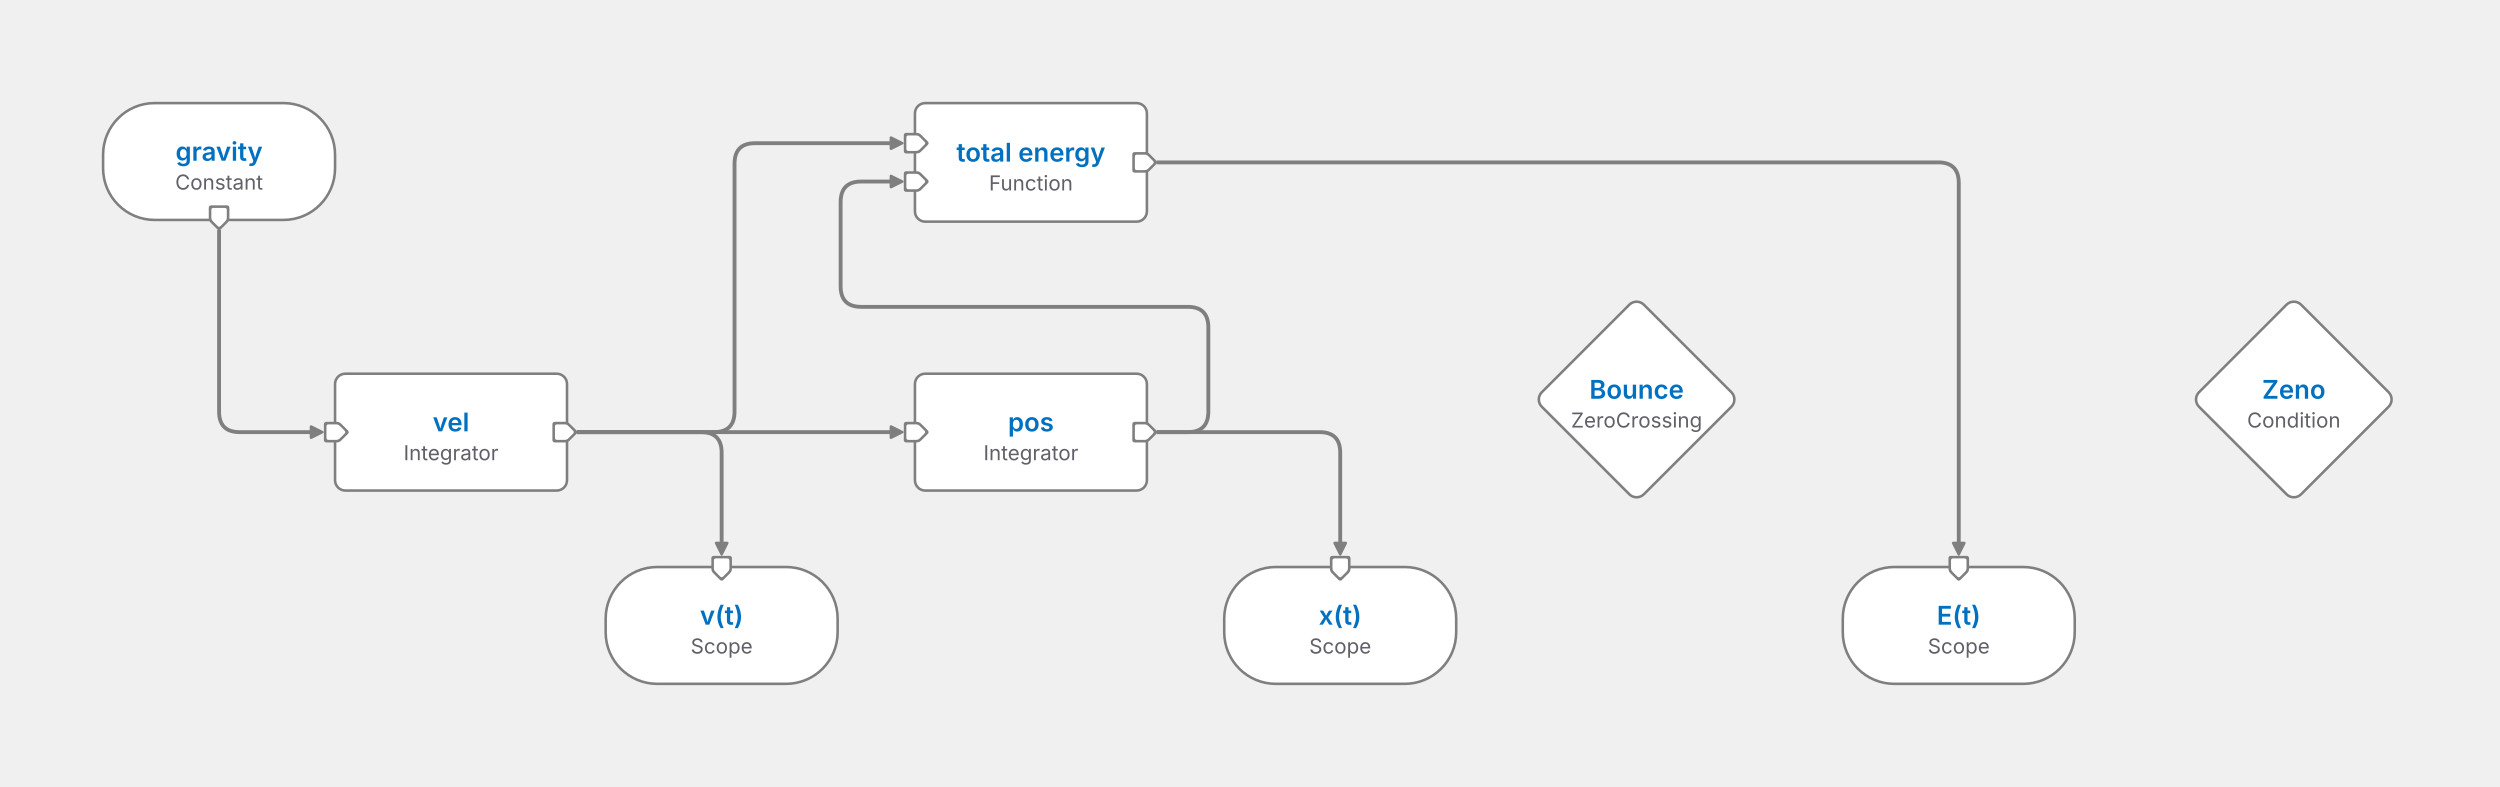
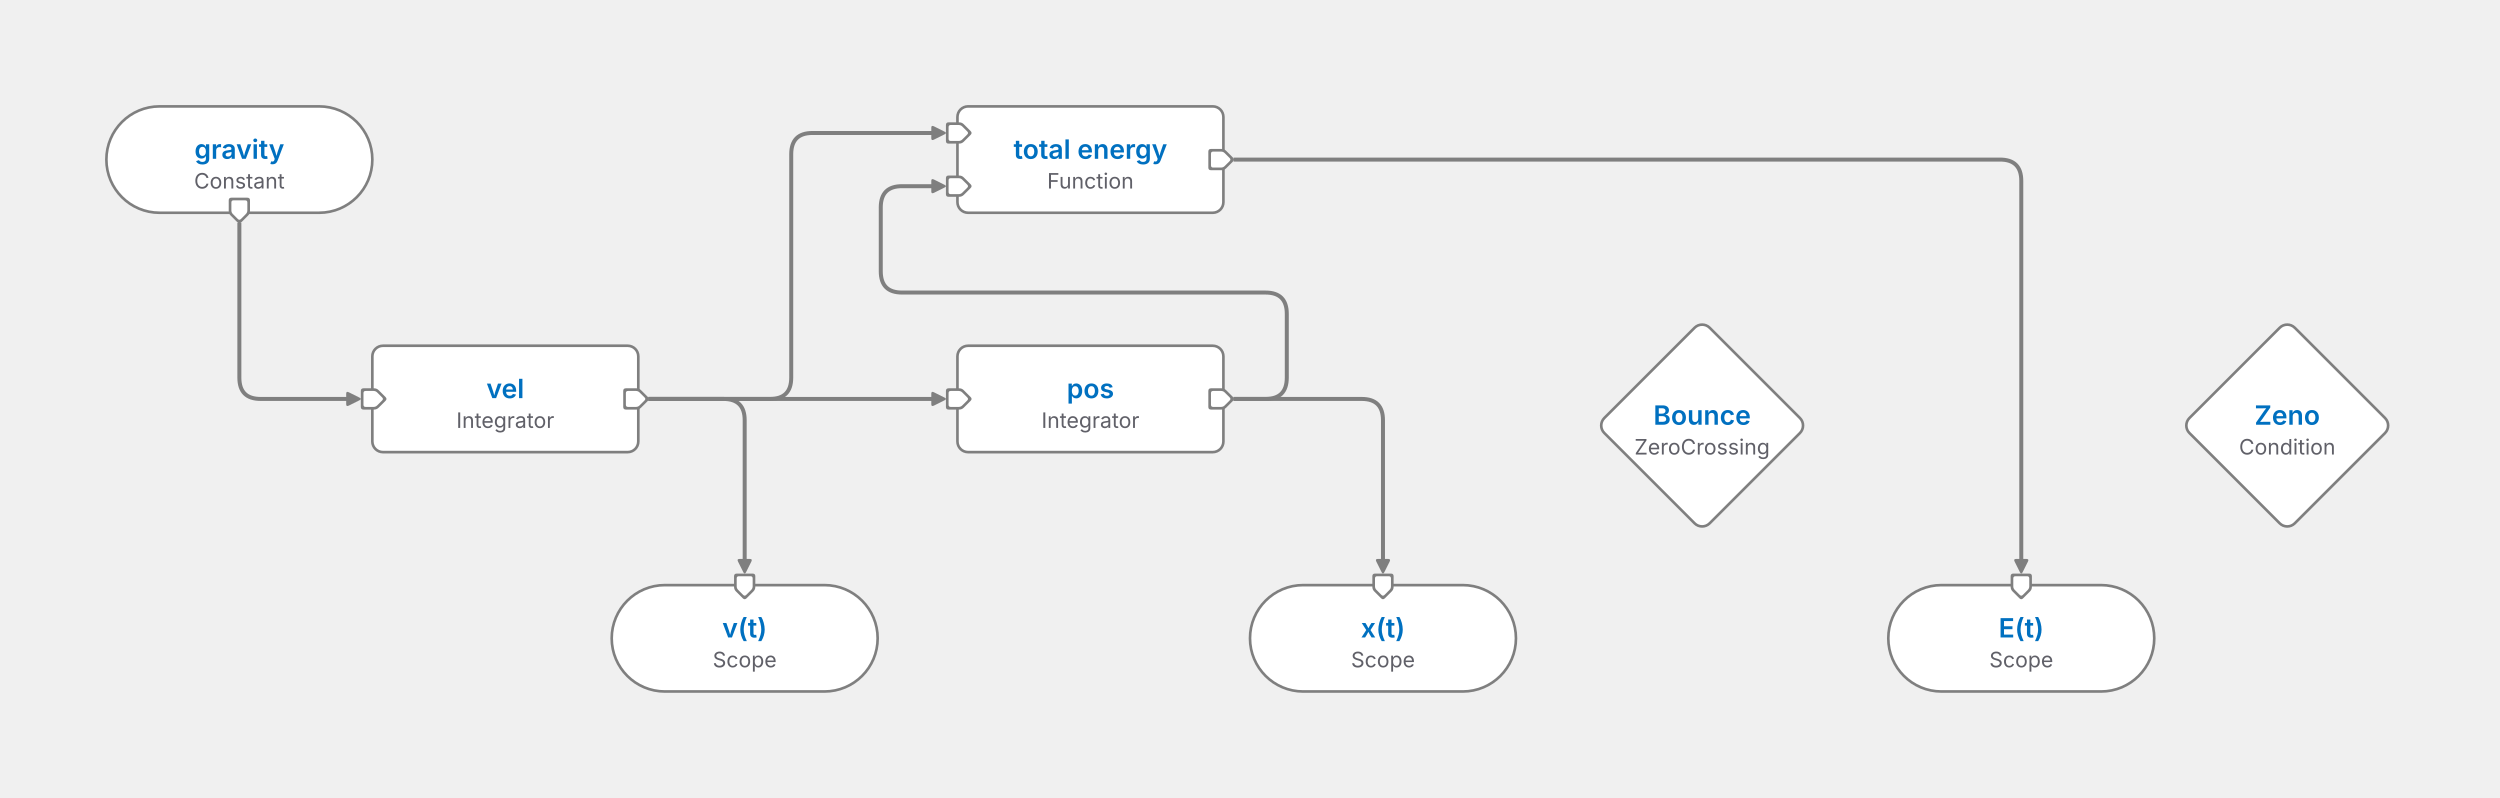
- <svg xmlns="http://www.w3.org/2000/svg" width="970" height="305.333" viewBox="350 110 970 305.333">
+ <svg xmlns="http://www.w3.org/2000/svg" width="940" height="300" viewBox="340 100 940 300">
  <g class="edges">
    <g class="edge">
-       <path d="M435 199.167L435 219.167L 435,269.667Q 435,277.667 443,277.667L451.167 277.667L471.167 277.667" fill="none" stroke="#7F7F7F" stroke-width="1.5" />
-       <g transform="translate(471.1667, 277.6667) rotate(0) translate(5, 0)">
+       <path d="M430 183.833L430 203.833L 430,242Q 430,250 438,250L451.167 250L471.167 250" fill="none" stroke="#7F7F7F" stroke-width="1.5" />
+       <g transform="translate(471.1667, 250) rotate(0) translate(5, 0)">
        <path d="M -5 -2.5 L -1 -0.5 Q 0 0 -1 0.5 L -5 2.5 Q -6 3 -6 2 L -6 -2 Q -6 -3 -5 -2.5 Z" fill="#7F7F7F" />
      </g>
    </g>
    <g class="edge">
-       <path d="M573.833 277.667L593.833 277.667L635 277.667L635 277.667L676.167 277.667L696.167 277.667" fill="none" stroke="#7F7F7F" stroke-width="1.5" />
-       <g transform="translate(696.1667, 277.6667) rotate(0) translate(5, 0)">
+       <path d="M583.834 250L603.834 250L637.5 250L637.5 250L671.167 250L691.167 250" fill="none" stroke="#7F7F7F" stroke-width="1.5" />
+       <g transform="translate(691.1666, 250) rotate(0) translate(5, 0)">
        <path d="M -5 -2.5 L -1 -0.5 Q 0 0 -1 0.5 L -5 2.5 Q -6 3 -6 2 L -6 -2 Q -6 -3 -5 -2.5 Z" fill="#7F7F7F" />
      </g>
    </g>
    <g class="edge">
-       <path d="M798.833 277.667L818.833 277.667L 862,277.667Q 870,277.667 870,285.667L870 301.167L870 321.167" fill="none" stroke="#7F7F7F" stroke-width="1.5" />
-       <g transform="translate(870, 321.1667) rotate(90) translate(5, 0)">
+       <path d="M803.834 250L823.834 250L 852,250Q 860,250 860,258L860 291.167L860 311.167" fill="none" stroke="#7F7F7F" stroke-width="1.5" />
+       <g transform="translate(860.0001, 311.1666) rotate(90) translate(5, 0)">
        <path d="M -5 -2.5 L -1 -0.5 Q 0 0 -1 0.5 L -5 2.5 Q -6 3 -6 2 L -6 -2 Q -6 -3 -5 -2.5 Z" fill="#7F7F7F" />
      </g>
    </g>
    <g class="edge">
-       <path d="M573.833 277.667L593.833 277.667L 622,277.667Q 630,277.667 630,285.667L630 301.167L630 321.167" fill="none" stroke="#7F7F7F" stroke-width="1.5" />
-       <g transform="translate(630, 321.1667) rotate(90) translate(5, 0)">
+       <path d="M583.834 250L603.834 250L 612,250Q 620,250 620,258L620 291.167L620 311.167" fill="none" stroke="#7F7F7F" stroke-width="1.5" />
+       <g transform="translate(620.0002, 311.1666) rotate(90) translate(5, 0)">
        <path d="M -5 -2.5 L -1 -0.5 Q 0 0 -1 0.5 L -5 2.5 Q -6 3 -6 2 L -6 -2 Q -6 -3 -5 -2.5 Z" fill="#7F7F7F" />
      </g>
    </g>
    <g class="edge">
-       <path d="M573.833 277.667L593.833 277.667L 627,277.667Q 635,277.667 635,269.667L 635,173.552Q 635,165.552 643,165.552L676.167 165.552L696.167 165.552" fill="none" stroke="#7F7F7F" stroke-width="1.5" />
-       <g transform="translate(696.1667, 165.5521) rotate(0) translate(5, 0)">
+       <path d="M583.834 250L603.834 250L 629.5,250Q 637.5,250 637.5,242L 637.5,158Q 637.5,150 645.5,150L671.167 150L691.167 150" fill="none" stroke="#7F7F7F" stroke-width="1.5" />
+       <g transform="translate(691.1666, 150) rotate(0) translate(5, 0)">
        <path d="M -5 -2.5 L -1 -0.5 Q 0 0 -1 0.5 L -5 2.5 Q -6 3 -6 2 L -6 -2 Q -6 -3 -5 -2.5 Z" fill="#7F7F7F" />
      </g>
    </g>
    <g class="edge">
-       <path d="M798.833 277.667L 810.833,277.667Q 818.833,277.667 818.833,269.667L 818.833,237.052Q 818.833,229.052 810.833,229.052L 684.167,229.052Q 676.167,229.052 676.167,221.052L 676.167,188.438Q 676.167,180.438 684.167,180.438L696.167 180.438" fill="none" stroke="#7F7F7F" stroke-width="1.5" />
-       <g transform="translate(696.1667, 180.4375) rotate(0) translate(5, 0)">
+       <path d="M803.834 250L 815.834,250Q 823.834,250 823.834,242L 823.834,218Q 823.834,210 815.834,210L 679.167,210Q 671.167,210 671.167,202L 671.167,178Q 671.167,170 679.167,170L691.167 170" fill="none" stroke="#7F7F7F" stroke-width="1.5" />
+       <g transform="translate(691.1666, 170.0001) rotate(0) translate(5, 0)">
        <path d="M -5 -2.5 L -1 -0.5 Q 0 0 -1 0.5 L -5 2.5 Q -6 3 -6 2 L -6 -2 Q -6 -3 -5 -2.5 Z" fill="#7F7F7F" />
      </g>
    </g>
    <g class="edge">
-       <path d="M798.833 173L818.833 173L 1102,173Q 1110,173 1110,181L1110 301.167L1110 321.167" fill="none" stroke="#7F7F7F" stroke-width="1.5" />
-       <g transform="translate(1110, 321.1667) rotate(90) translate(5, 0)">
+       <path d="M803.834 160L823.834 160L 1092,160Q 1100,160 1100,168L1100 291.167L1100 311.167" fill="none" stroke="#7F7F7F" stroke-width="1.5" />
+       <g transform="translate(1100, 311.1666) rotate(90) translate(5, 0)">
        <path d="M -5 -2.5 L -1 -0.5 Q 0 0 -1 0.5 L -5 2.5 Q -6 3 -6 2 L -6 -2 Q -6 -3 -5 -2.5 Z" fill="#7F7F7F" />
      </g>
    </g>
  </g>
  <g class="events">
    <g class="event" data-id="1455e789-9e7d-4139-8a4e-896feecff3d3">
-       <rect x="957" y="237" width="56" height="56" rx="4" fill="#ffffff" transform="rotate(45 985 265)" />
-       <rect x="957" y="237" width="56" height="56" rx="4" fill="none" stroke="#7F7F7F" stroke-width="1" transform="rotate(45 985 265)" />
-       <text x="985" y="261" text-anchor="middle" dominant-baseline="middle" fill="#0070C0" font-size="10" font-weight="600" font-family="system-ui, -apple-system, sans-serif">Bounce</text>
-       <text x="985" y="273" text-anchor="middle" dominant-baseline="middle" fill="#606068" font-size="8" font-family="system-ui, -apple-system, sans-serif">ZeroCrossing</text>
+       <rect x="952" y="232" width="56" height="56" rx="4" fill="#ffffff" transform="rotate(45 980 260)" />
+       <rect x="952" y="232" width="56" height="56" rx="4" fill="none" stroke="#7F7F7F" stroke-width="1" transform="rotate(45 980 260)" />
+       <text x="980" y="256" text-anchor="middle" dominant-baseline="middle" fill="#0070C0" font-size="10" font-weight="600" font-family="system-ui, -apple-system, sans-serif">Bounce</text>
+       <text x="980" y="268" text-anchor="middle" dominant-baseline="middle" fill="#606068" font-size="8" font-family="system-ui, -apple-system, sans-serif">ZeroCrossing</text>
    </g>
    <g class="event" data-id="eda13d11-f264-4861-ba54-e17c48884905">
-       <rect x="1212" y="237" width="56" height="56" rx="4" fill="#ffffff" transform="rotate(45 1240 265)" />
-       <rect x="1212" y="237" width="56" height="56" rx="4" fill="none" stroke="#7F7F7F" stroke-width="1" transform="rotate(45 1240 265)" />
-       <text x="1240" y="261" text-anchor="middle" dominant-baseline="middle" fill="#0070C0" font-size="10" font-weight="600" font-family="system-ui, -apple-system, sans-serif">Zeno</text>
-       <text x="1240" y="273" text-anchor="middle" dominant-baseline="middle" fill="#606068" font-size="8" font-family="system-ui, -apple-system, sans-serif">Condition</text>
+       <rect x="1172" y="232" width="56" height="56" rx="4" fill="#ffffff" transform="rotate(45 1200 260)" />
+       <rect x="1172" y="232" width="56" height="56" rx="4" fill="none" stroke="#7F7F7F" stroke-width="1" transform="rotate(45 1200 260)" />
+       <text x="1200" y="256" text-anchor="middle" dominant-baseline="middle" fill="#0070C0" font-size="10" font-weight="600" font-family="system-ui, -apple-system, sans-serif">Zeno</text>
+       <text x="1200" y="268" text-anchor="middle" dominant-baseline="middle" fill="#606068" font-size="8" font-family="system-ui, -apple-system, sans-serif">Condition</text>
    </g>
  </g>
  <g class="nodes">
    <g class="node" data-id="1642f372-0929-4a73-a786-11a5a9b2ce0b">
-       <rect x="705" y="255" width="90" height="45.333" rx="4" fill="#ffffff" />
-       <rect x="705" y="255" width="90" height="45.333" rx="4" fill="none" stroke="#7F7F7F" stroke-width="1" />
-       <text x="750" y="273.667" text-anchor="middle" dominant-baseline="middle" fill="#0070C0" font-size="10" font-weight="600" font-family="system-ui, -apple-system, sans-serif">pos</text>
-       <text x="750" y="285.667" text-anchor="middle" dominant-baseline="middle" fill="#606068" font-size="8" font-family="system-ui, -apple-system, sans-serif">Integrator</text>
-       <g transform="translate(700.67, 273.67)">
+       <rect x="700" y="230" width="100" height="40" rx="4" fill="#ffffff" />
+       <rect x="700" y="230" width="100" height="40" rx="4" fill="none" stroke="#7F7F7F" stroke-width="1" />
+       <text x="750" y="246" text-anchor="middle" dominant-baseline="middle" fill="#0070C0" font-size="10" font-weight="600" font-family="system-ui, -apple-system, sans-serif">pos</text>
+       <text x="750" y="258" text-anchor="middle" dominant-baseline="middle" fill="#606068" font-size="8" font-family="system-ui, -apple-system, sans-serif">Integrator</text>
+       <g transform="translate(695.67, 246.00)">
        <path d="M 1.00 0.00 L 5.00 0.00 Q 6.00 0.00 6.71 0.71 L 9.29 3.29 Q 10.00 4.00 9.29 4.71 L 6.71 7.29 Q 6.00 8.00 5.00 8.00 L 1.00 8.00 Q 0.00 8.00 0.00 7.00 L 0.00 1.00 Q 0.00 0.00 1.00 0.00 Z" fill="#7F7F7F" />
        <path d="M 0.80 0.00 L 3.79 0.00 Q 4.59 0.00 5.15 0.57 L 7.02 2.43 Q 7.59 3.00 7.02 3.57 L 5.15 5.43 Q 4.59 6.00 3.79 6.00 L 0.80 6.00 Q 0.00 6.00 0.00 5.20 L 0.00 0.80 Q 0.00 0.00 0.80 0.00 Z" fill="#ffffff" transform="translate(1, 1)" />
      </g>
-       <g transform="translate(789.33, 273.67)">
+       <g transform="translate(794.33, 246.00)">
        <path d="M 1.00 0.00 L 5.00 0.00 Q 6.00 0.00 6.71 0.71 L 9.29 3.29 Q 10.00 4.00 9.29 4.71 L 6.71 7.29 Q 6.00 8.00 5.00 8.00 L 1.00 8.00 Q 0.00 8.00 0.00 7.00 L 0.00 1.00 Q 0.00 0.00 1.00 0.00 Z" fill="#7F7F7F" />
        <path d="M 0.80 0.00 L 3.79 0.00 Q 4.59 0.00 5.15 0.57 L 7.02 2.43 Q 7.59 3.00 7.02 3.57 L 5.15 5.43 Q 4.59 6.00 3.79 6.00 L 0.80 6.00 Q 0.00 6.00 0.00 5.20 L 0.00 0.80 Q 0.00 0.00 0.80 0.00 Z" fill="#ffffff" transform="translate(1, 1)" />
      </g>
    </g>
    <g class="node" data-id="d6b8ebf1-173b-4f71-a160-d86545a80cb9">
-       <rect x="480" y="255" width="90" height="45.333" rx="4" fill="#ffffff" />
-       <rect x="480" y="255" width="90" height="45.333" rx="4" fill="none" stroke="#7F7F7F" stroke-width="1" />
-       <text x="525" y="273.667" text-anchor="middle" dominant-baseline="middle" fill="#0070C0" font-size="10" font-weight="600" font-family="system-ui, -apple-system, sans-serif">vel</text>
-       <text x="525" y="285.667" text-anchor="middle" dominant-baseline="middle" fill="#606068" font-size="8" font-family="system-ui, -apple-system, sans-serif">Integrator</text>
-       <g transform="translate(475.67, 273.67)">
+       <rect x="480" y="230" width="100" height="40" rx="4" fill="#ffffff" />
+       <rect x="480" y="230" width="100" height="40" rx="4" fill="none" stroke="#7F7F7F" stroke-width="1" />
+       <text x="530" y="246" text-anchor="middle" dominant-baseline="middle" fill="#0070C0" font-size="10" font-weight="600" font-family="system-ui, -apple-system, sans-serif">vel</text>
+       <text x="530" y="258" text-anchor="middle" dominant-baseline="middle" fill="#606068" font-size="8" font-family="system-ui, -apple-system, sans-serif">Integrator</text>
+       <g transform="translate(475.67, 246.00)">
        <path d="M 1.00 0.00 L 5.00 0.00 Q 6.00 0.00 6.71 0.71 L 9.29 3.29 Q 10.00 4.00 9.29 4.71 L 6.71 7.29 Q 6.00 8.00 5.00 8.00 L 1.00 8.00 Q 0.00 8.00 0.00 7.00 L 0.00 1.00 Q 0.00 0.00 1.00 0.00 Z" fill="#7F7F7F" />
        <path d="M 0.80 0.00 L 3.79 0.00 Q 4.59 0.00 5.15 0.57 L 7.02 2.43 Q 7.59 3.00 7.02 3.57 L 5.15 5.43 Q 4.59 6.00 3.79 6.00 L 0.80 6.00 Q 0.00 6.00 0.00 5.20 L 0.00 0.80 Q 0.00 0.00 0.80 0.00 Z" fill="#ffffff" transform="translate(1, 1)" />
      </g>
-       <g transform="translate(564.33, 273.67)">
+       <g transform="translate(574.33, 246.00)">
        <path d="M 1.00 0.00 L 5.00 0.00 Q 6.00 0.00 6.71 0.71 L 9.29 3.29 Q 10.00 4.00 9.29 4.71 L 6.71 7.29 Q 6.00 8.00 5.00 8.00 L 1.00 8.00 Q 0.00 8.00 0.00 7.00 L 0.00 1.00 Q 0.00 0.00 1.00 0.00 Z" fill="#7F7F7F" />
        <path d="M 0.80 0.00 L 3.79 0.00 Q 4.59 0.00 5.15 0.57 L 7.02 2.43 Q 7.59 3.00 7.02 3.57 L 5.15 5.43 Q 4.59 6.00 3.79 6.00 L 0.80 6.00 Q 0.00 6.00 0.00 5.20 L 0.00 0.80 Q 0.00 0.00 0.80 0.00 Z" fill="#ffffff" transform="translate(1, 1)" />
      </g>
    </g>
    <g class="node" data-id="c76c21f3-21cd-453e-9437-8e8af946d1c7">
-       <rect x="825" y="330" width="90" height="45.333" rx="20" fill="#ffffff" />
-       <rect x="825" y="330" width="90" height="45.333" rx="20" fill="none" stroke="#7F7F7F" stroke-width="1" />
-       <text x="870" y="348.667" text-anchor="middle" dominant-baseline="middle" fill="#0070C0" font-size="10" font-weight="600" font-family="system-ui, -apple-system, sans-serif">x(t)</text>
-       <text x="870" y="360.667" text-anchor="middle" dominant-baseline="middle" fill="#606068" font-size="8" font-family="system-ui, -apple-system, sans-serif">Scope</text>
-       <g transform="translate(866.00, 325.67)">
+       <rect x="810" y="320" width="100" height="40" rx="20" fill="#ffffff" />
+       <rect x="810" y="320" width="100" height="40" rx="20" fill="none" stroke="#7F7F7F" stroke-width="1" />
+       <text x="860" y="336" text-anchor="middle" dominant-baseline="middle" fill="#0070C0" font-size="10" font-weight="600" font-family="system-ui, -apple-system, sans-serif">x(t)</text>
+       <text x="860" y="348" text-anchor="middle" dominant-baseline="middle" fill="#606068" font-size="8" font-family="system-ui, -apple-system, sans-serif">Scope</text>
+       <g transform="translate(856.00, 315.67)">
        <path d="M 1.00 0.00 L 7.00 0.00 Q 8.00 0.00 8.00 1.00 L 8.00 5.00 Q 8.00 6.00 7.29 6.71 L 4.71 9.29 Q 4.00 10.00 3.29 9.29 L 0.71 6.71 Q 0.00 6.00 0.00 5.00 L 0.00 1.00 Q 0.00 0.00 1.00 0.00 Z" fill="#7F7F7F" />
        <path d="M 0.80 0.00 L 5.20 0.00 Q 6.00 0.00 6.00 0.80 L 6.00 3.79 Q 6.00 4.59 5.43 5.15 L 3.57 7.02 Q 3.00 7.59 2.43 7.02 L 0.57 5.15 Q 0.00 4.59 0.00 3.79 L 0.00 0.80 Q 0.00 0.00 0.80 0.00 Z" fill="#ffffff" transform="translate(1, 1)" />
      </g>
    </g>
    <g class="node" data-id="49a2f6d3-5327-485a-8f1b-b98a3d425a57">
-       <rect x="390" y="150" width="90" height="45.333" rx="20" fill="#ffffff" />
-       <rect x="390" y="150" width="90" height="45.333" rx="20" fill="none" stroke="#7F7F7F" stroke-width="1" />
-       <text x="435" y="168.667" text-anchor="middle" dominant-baseline="middle" fill="#0070C0" font-size="10" font-weight="600" font-family="system-ui, -apple-system, sans-serif">gravity</text>
-       <text x="435" y="180.667" text-anchor="middle" dominant-baseline="middle" fill="#606068" font-size="8" font-family="system-ui, -apple-system, sans-serif">Constant</text>
-       <g transform="translate(431.00, 189.67)">
+       <rect x="380" y="140" width="100" height="40" rx="20" fill="#ffffff" />
+       <rect x="380" y="140" width="100" height="40" rx="20" fill="none" stroke="#7F7F7F" stroke-width="1" />
+       <text x="430" y="156" text-anchor="middle" dominant-baseline="middle" fill="#0070C0" font-size="10" font-weight="600" font-family="system-ui, -apple-system, sans-serif">gravity</text>
+       <text x="430" y="168" text-anchor="middle" dominant-baseline="middle" fill="#606068" font-size="8" font-family="system-ui, -apple-system, sans-serif">Constant</text>
+       <g transform="translate(426.00, 174.33)">
        <path d="M 1.00 0.00 L 7.00 0.00 Q 8.00 0.00 8.00 1.00 L 8.00 5.00 Q 8.00 6.00 7.29 6.71 L 4.71 9.29 Q 4.00 10.00 3.29 9.29 L 0.71 6.71 Q 0.00 6.00 0.00 5.00 L 0.00 1.00 Q 0.00 0.00 1.00 0.00 Z" fill="#7F7F7F" />
        <path d="M 0.80 0.00 L 5.20 0.00 Q 6.00 0.00 6.00 0.80 L 6.00 3.79 Q 6.00 4.59 5.43 5.15 L 3.57 7.02 Q 3.00 7.59 2.43 7.02 L 0.57 5.15 Q 0.00 4.59 0.00 3.79 L 0.00 0.80 Q 0.00 0.00 0.80 0.00 Z" fill="#ffffff" transform="translate(1, 1)" />
      </g>
    </g>
    <g class="node" data-id="d73713d6-eb61-442e-a69b-c4d168180ef4">
-       <rect x="585" y="330" width="90" height="45.333" rx="20" fill="#ffffff" />
-       <rect x="585" y="330" width="90" height="45.333" rx="20" fill="none" stroke="#7F7F7F" stroke-width="1" />
-       <text x="630" y="348.667" text-anchor="middle" dominant-baseline="middle" fill="#0070C0" font-size="10" font-weight="600" font-family="system-ui, -apple-system, sans-serif">v(t)</text>
-       <text x="630" y="360.667" text-anchor="middle" dominant-baseline="middle" fill="#606068" font-size="8" font-family="system-ui, -apple-system, sans-serif">Scope</text>
-       <g transform="translate(626.00, 325.67)">
+       <rect x="570" y="320" width="100" height="40" rx="20" fill="#ffffff" />
+       <rect x="570" y="320" width="100" height="40" rx="20" fill="none" stroke="#7F7F7F" stroke-width="1" />
+       <text x="620" y="336" text-anchor="middle" dominant-baseline="middle" fill="#0070C0" font-size="10" font-weight="600" font-family="system-ui, -apple-system, sans-serif">v(t)</text>
+       <text x="620" y="348" text-anchor="middle" dominant-baseline="middle" fill="#606068" font-size="8" font-family="system-ui, -apple-system, sans-serif">Scope</text>
+       <g transform="translate(616.00, 315.67)">
        <path d="M 1.00 0.00 L 7.00 0.00 Q 8.00 0.00 8.00 1.00 L 8.00 5.00 Q 8.00 6.00 7.29 6.71 L 4.71 9.29 Q 4.00 10.00 3.29 9.29 L 0.71 6.71 Q 0.00 6.00 0.00 5.00 L 0.00 1.00 Q 0.00 0.00 1.00 0.00 Z" fill="#7F7F7F" />
        <path d="M 0.80 0.00 L 5.20 0.00 Q 6.00 0.00 6.00 0.80 L 6.00 3.79 Q 6.00 4.59 5.43 5.15 L 3.57 7.02 Q 3.00 7.59 2.43 7.02 L 0.57 5.15 Q 0.00 4.59 0.00 3.79 L 0.00 0.80 Q 0.00 0.00 0.80 0.00 Z" fill="#ffffff" transform="translate(1, 1)" />
      </g>
    </g>
    <g class="node" data-id="db488fa8-9004-40f7-a724-bc9846dd2f85">
-       <rect x="705" y="150" width="90" height="46" rx="4" fill="#ffffff" />
-       <rect x="705" y="150" width="90" height="46" rx="4" fill="none" stroke="#7F7F7F" stroke-width="1" />
-       <text x="750" y="169" text-anchor="middle" dominant-baseline="middle" fill="#0070C0" font-size="10" font-weight="600" font-family="system-ui, -apple-system, sans-serif">total energy</text>
-       <text x="750" y="181" text-anchor="middle" dominant-baseline="middle" fill="#606068" font-size="8" font-family="system-ui, -apple-system, sans-serif">Function</text>
-       <g transform="translate(700.67, 161.55)">
+       <rect x="700" y="140" width="100" height="40" rx="4" fill="#ffffff" />
+       <rect x="700" y="140" width="100" height="40" rx="4" fill="none" stroke="#7F7F7F" stroke-width="1" />
+       <text x="750" y="156" text-anchor="middle" dominant-baseline="middle" fill="#0070C0" font-size="10" font-weight="600" font-family="system-ui, -apple-system, sans-serif">total energy</text>
+       <text x="750" y="168" text-anchor="middle" dominant-baseline="middle" fill="#606068" font-size="8" font-family="system-ui, -apple-system, sans-serif">Function</text>
+       <g transform="translate(695.67, 146.00)">
        <path d="M 1.00 0.00 L 5.00 0.00 Q 6.00 0.00 6.71 0.71 L 9.29 3.29 Q 10.00 4.00 9.29 4.71 L 6.71 7.29 Q 6.00 8.00 5.00 8.00 L 1.00 8.00 Q 0.00 8.00 0.00 7.00 L 0.00 1.00 Q 0.00 0.00 1.00 0.00 Z" fill="#7F7F7F" />
        <path d="M 0.80 0.00 L 3.79 0.00 Q 4.59 0.00 5.15 0.57 L 7.02 2.43 Q 7.59 3.00 7.02 3.57 L 5.15 5.43 Q 4.59 6.00 3.79 6.00 L 0.80 6.00 Q 0.00 6.00 0.00 5.20 L 0.00 0.80 Q 0.00 0.00 0.80 0.00 Z" fill="#ffffff" transform="translate(1, 1)" />
      </g>
-       <g transform="translate(700.67, 176.44)">
+       <g transform="translate(695.67, 166.00)">
        <path d="M 1.00 0.00 L 5.00 0.00 Q 6.00 0.00 6.71 0.71 L 9.29 3.29 Q 10.00 4.00 9.29 4.71 L 6.71 7.29 Q 6.00 8.00 5.00 8.00 L 1.00 8.00 Q 0.00 8.00 0.00 7.00 L 0.00 1.00 Q 0.00 0.00 1.00 0.00 Z" fill="#7F7F7F" />
        <path d="M 0.80 0.00 L 3.79 0.00 Q 4.59 0.00 5.15 0.57 L 7.02 2.43 Q 7.59 3.00 7.02 3.57 L 5.15 5.43 Q 4.59 6.00 3.79 6.00 L 0.80 6.00 Q 0.00 6.00 0.00 5.20 L 0.00 0.80 Q 0.00 0.00 0.80 0.00 Z" fill="#ffffff" transform="translate(1, 1)" />
      </g>
-       <g transform="translate(789.33, 169.00)">
+       <g transform="translate(794.33, 156.00)">
        <path d="M 1.00 0.00 L 5.00 0.00 Q 6.00 0.00 6.71 0.71 L 9.29 3.29 Q 10.00 4.00 9.29 4.71 L 6.71 7.29 Q 6.00 8.00 5.00 8.00 L 1.00 8.00 Q 0.00 8.00 0.00 7.00 L 0.00 1.00 Q 0.00 0.00 1.00 0.00 Z" fill="#7F7F7F" />
        <path d="M 0.80 0.00 L 3.79 0.00 Q 4.59 0.00 5.15 0.57 L 7.02 2.43 Q 7.59 3.00 7.02 3.57 L 5.15 5.43 Q 4.59 6.00 3.79 6.00 L 0.80 6.00 Q 0.00 6.00 0.00 5.20 L 0.00 0.80 Q 0.00 0.00 0.80 0.00 Z" fill="#ffffff" transform="translate(1, 1)" />
      </g>
    </g>
    <g class="node" data-id="78f720fe-8774-42c3-be6b-5a4ef30e00df">
-       <rect x="1065" y="330" width="90" height="45.333" rx="20" fill="#ffffff" />
-       <rect x="1065" y="330" width="90" height="45.333" rx="20" fill="none" stroke="#7F7F7F" stroke-width="1" />
-       <text x="1110" y="348.667" text-anchor="middle" dominant-baseline="middle" fill="#0070C0" font-size="10" font-weight="600" font-family="system-ui, -apple-system, sans-serif">E(t)</text>
-       <text x="1110" y="360.667" text-anchor="middle" dominant-baseline="middle" fill="#606068" font-size="8" font-family="system-ui, -apple-system, sans-serif">Scope</text>
-       <g transform="translate(1106.00, 325.67)">
+       <rect x="1050" y="320" width="100" height="40" rx="20" fill="#ffffff" />
+       <rect x="1050" y="320" width="100" height="40" rx="20" fill="none" stroke="#7F7F7F" stroke-width="1" />
+       <text x="1100" y="336" text-anchor="middle" dominant-baseline="middle" fill="#0070C0" font-size="10" font-weight="600" font-family="system-ui, -apple-system, sans-serif">E(t)</text>
+       <text x="1100" y="348" text-anchor="middle" dominant-baseline="middle" fill="#606068" font-size="8" font-family="system-ui, -apple-system, sans-serif">Scope</text>
+       <g transform="translate(1096.00, 315.67)">
        <path d="M 1.00 0.00 L 7.00 0.00 Q 8.00 0.00 8.00 1.00 L 8.00 5.00 Q 8.00 6.00 7.29 6.71 L 4.71 9.29 Q 4.00 10.00 3.29 9.29 L 0.71 6.71 Q 0.00 6.00 0.00 5.00 L 0.00 1.00 Q 0.00 0.00 1.00 0.00 Z" fill="#7F7F7F" />
        <path d="M 0.80 0.00 L 5.20 0.00 Q 6.00 0.00 6.00 0.80 L 6.00 3.79 Q 6.00 4.59 5.43 5.15 L 3.57 7.02 Q 3.00 7.59 2.43 7.02 L 0.57 5.15 Q 0.00 4.59 0.00 3.79 L 0.00 0.80 Q 0.00 0.00 0.80 0.00 Z" fill="#ffffff" transform="translate(1, 1)" />
      </g>
    </g>
  </g>
</svg>
